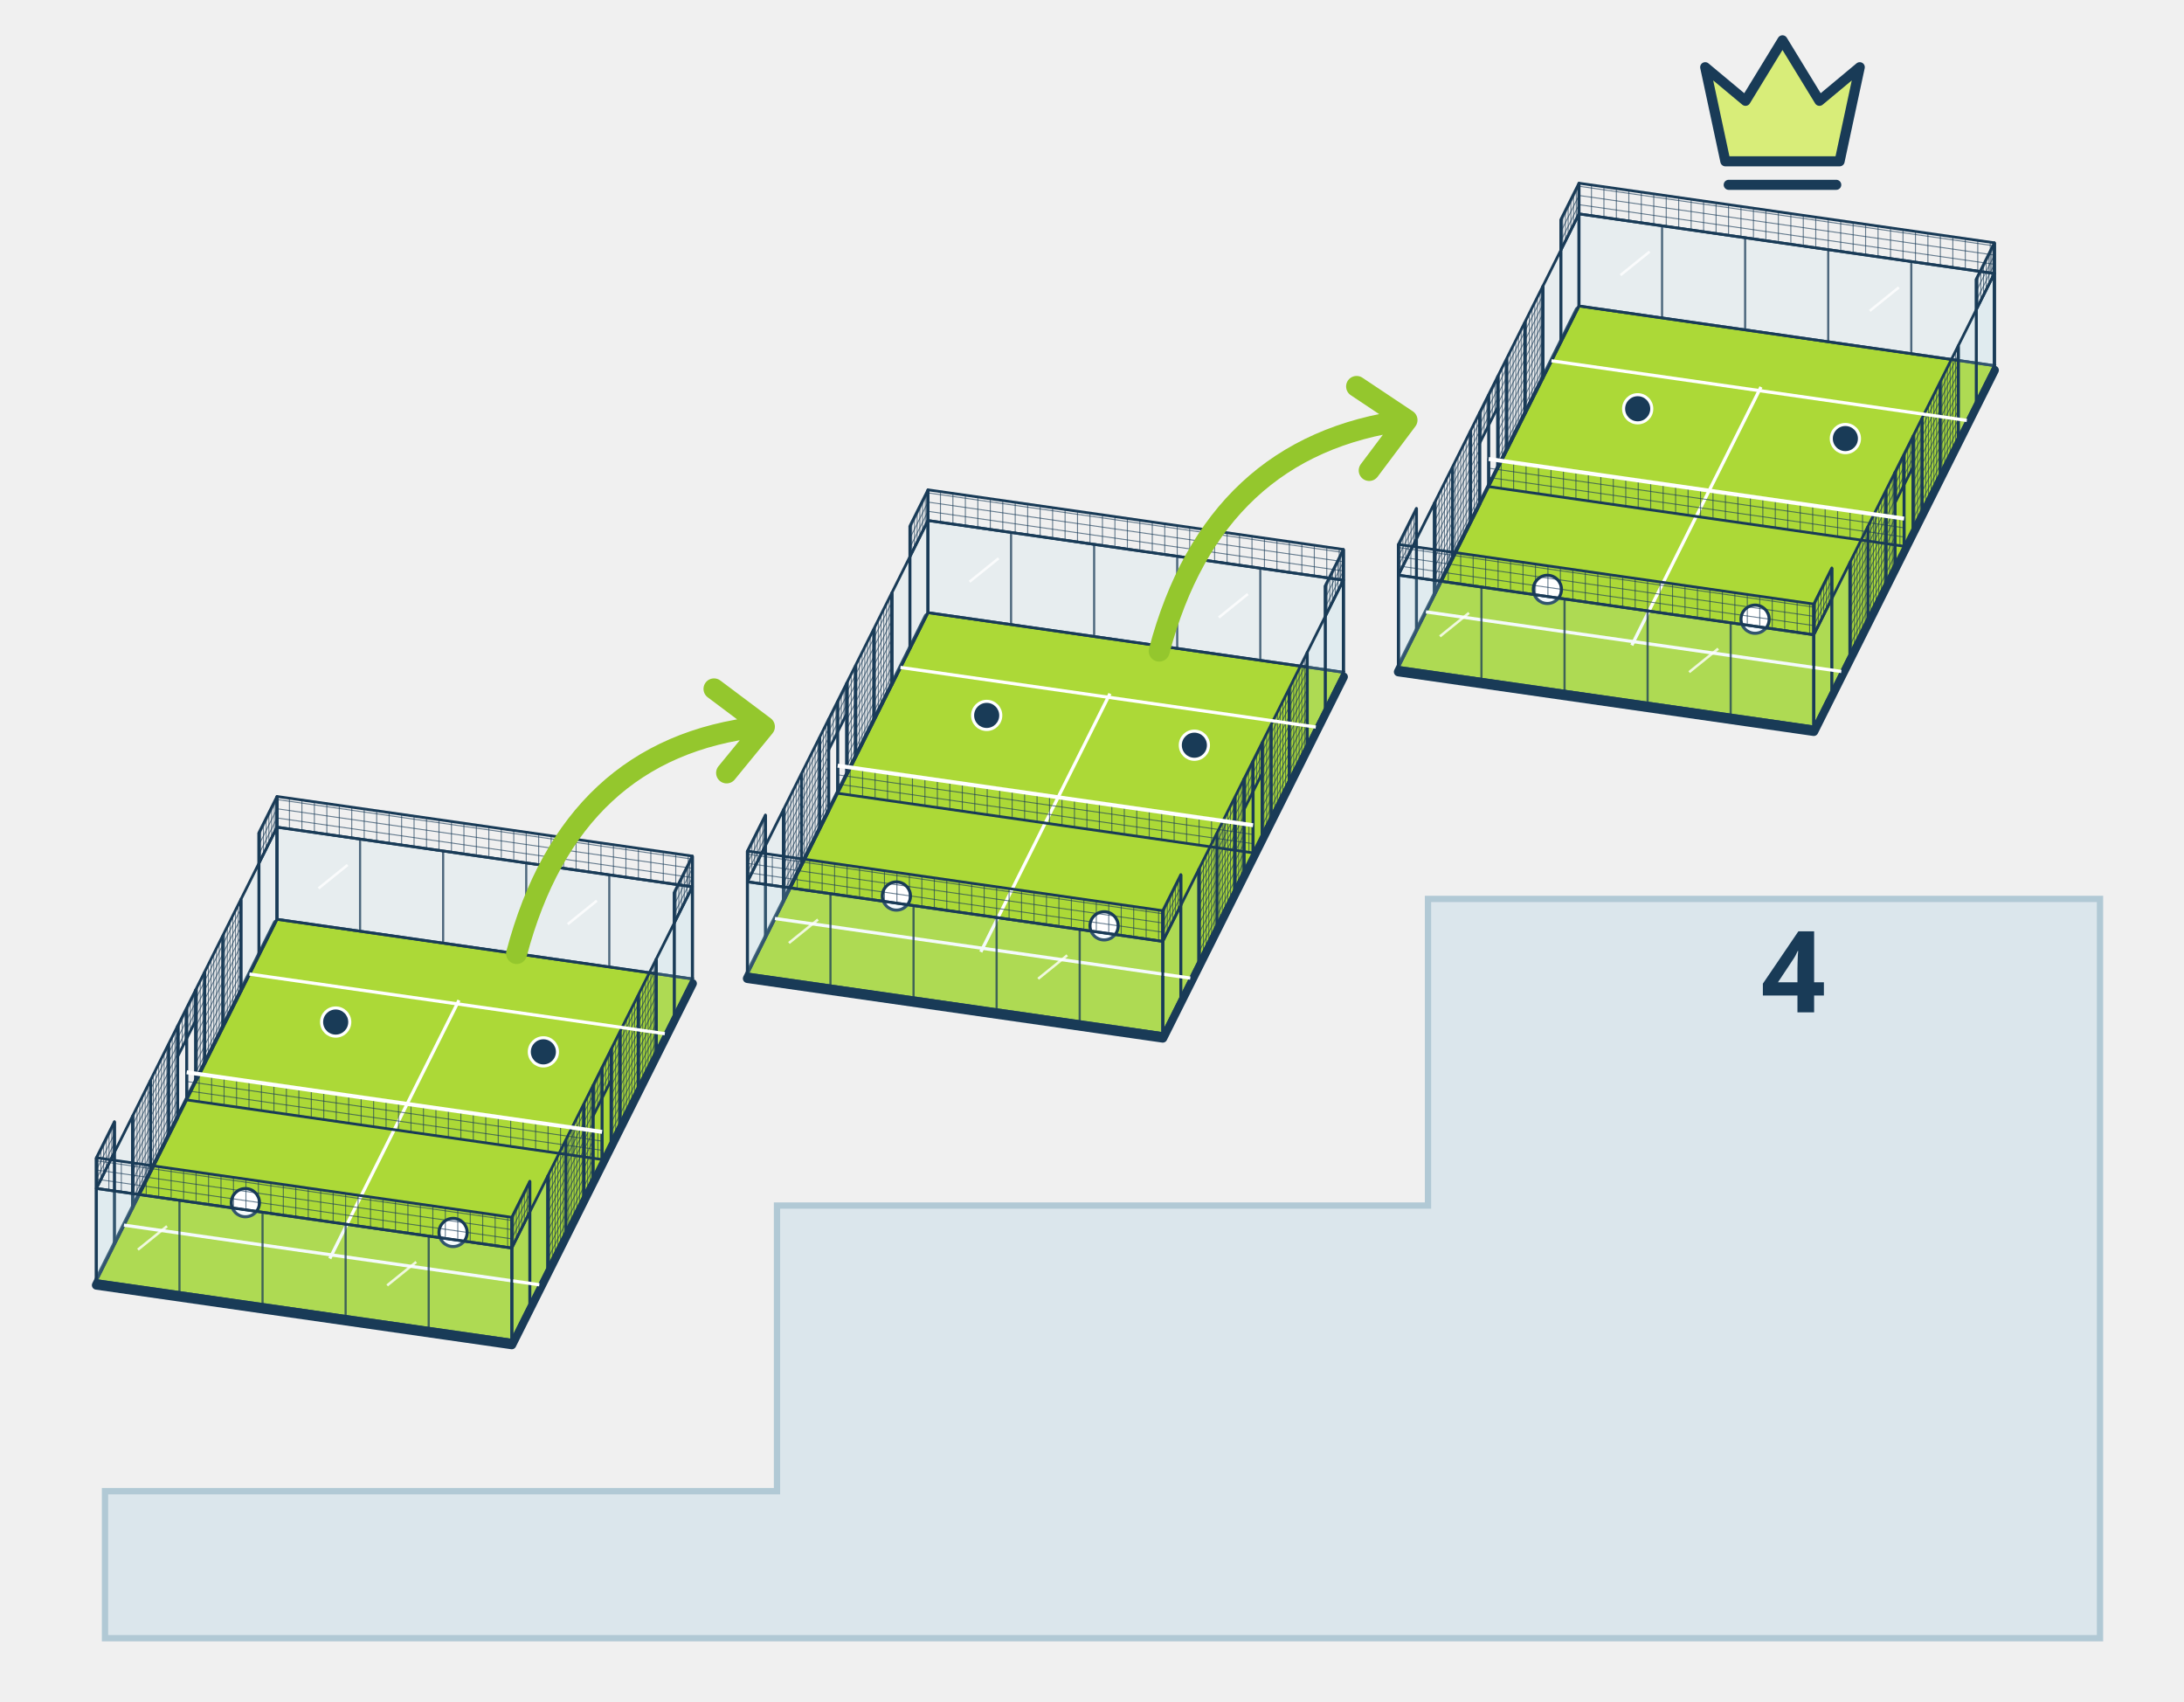
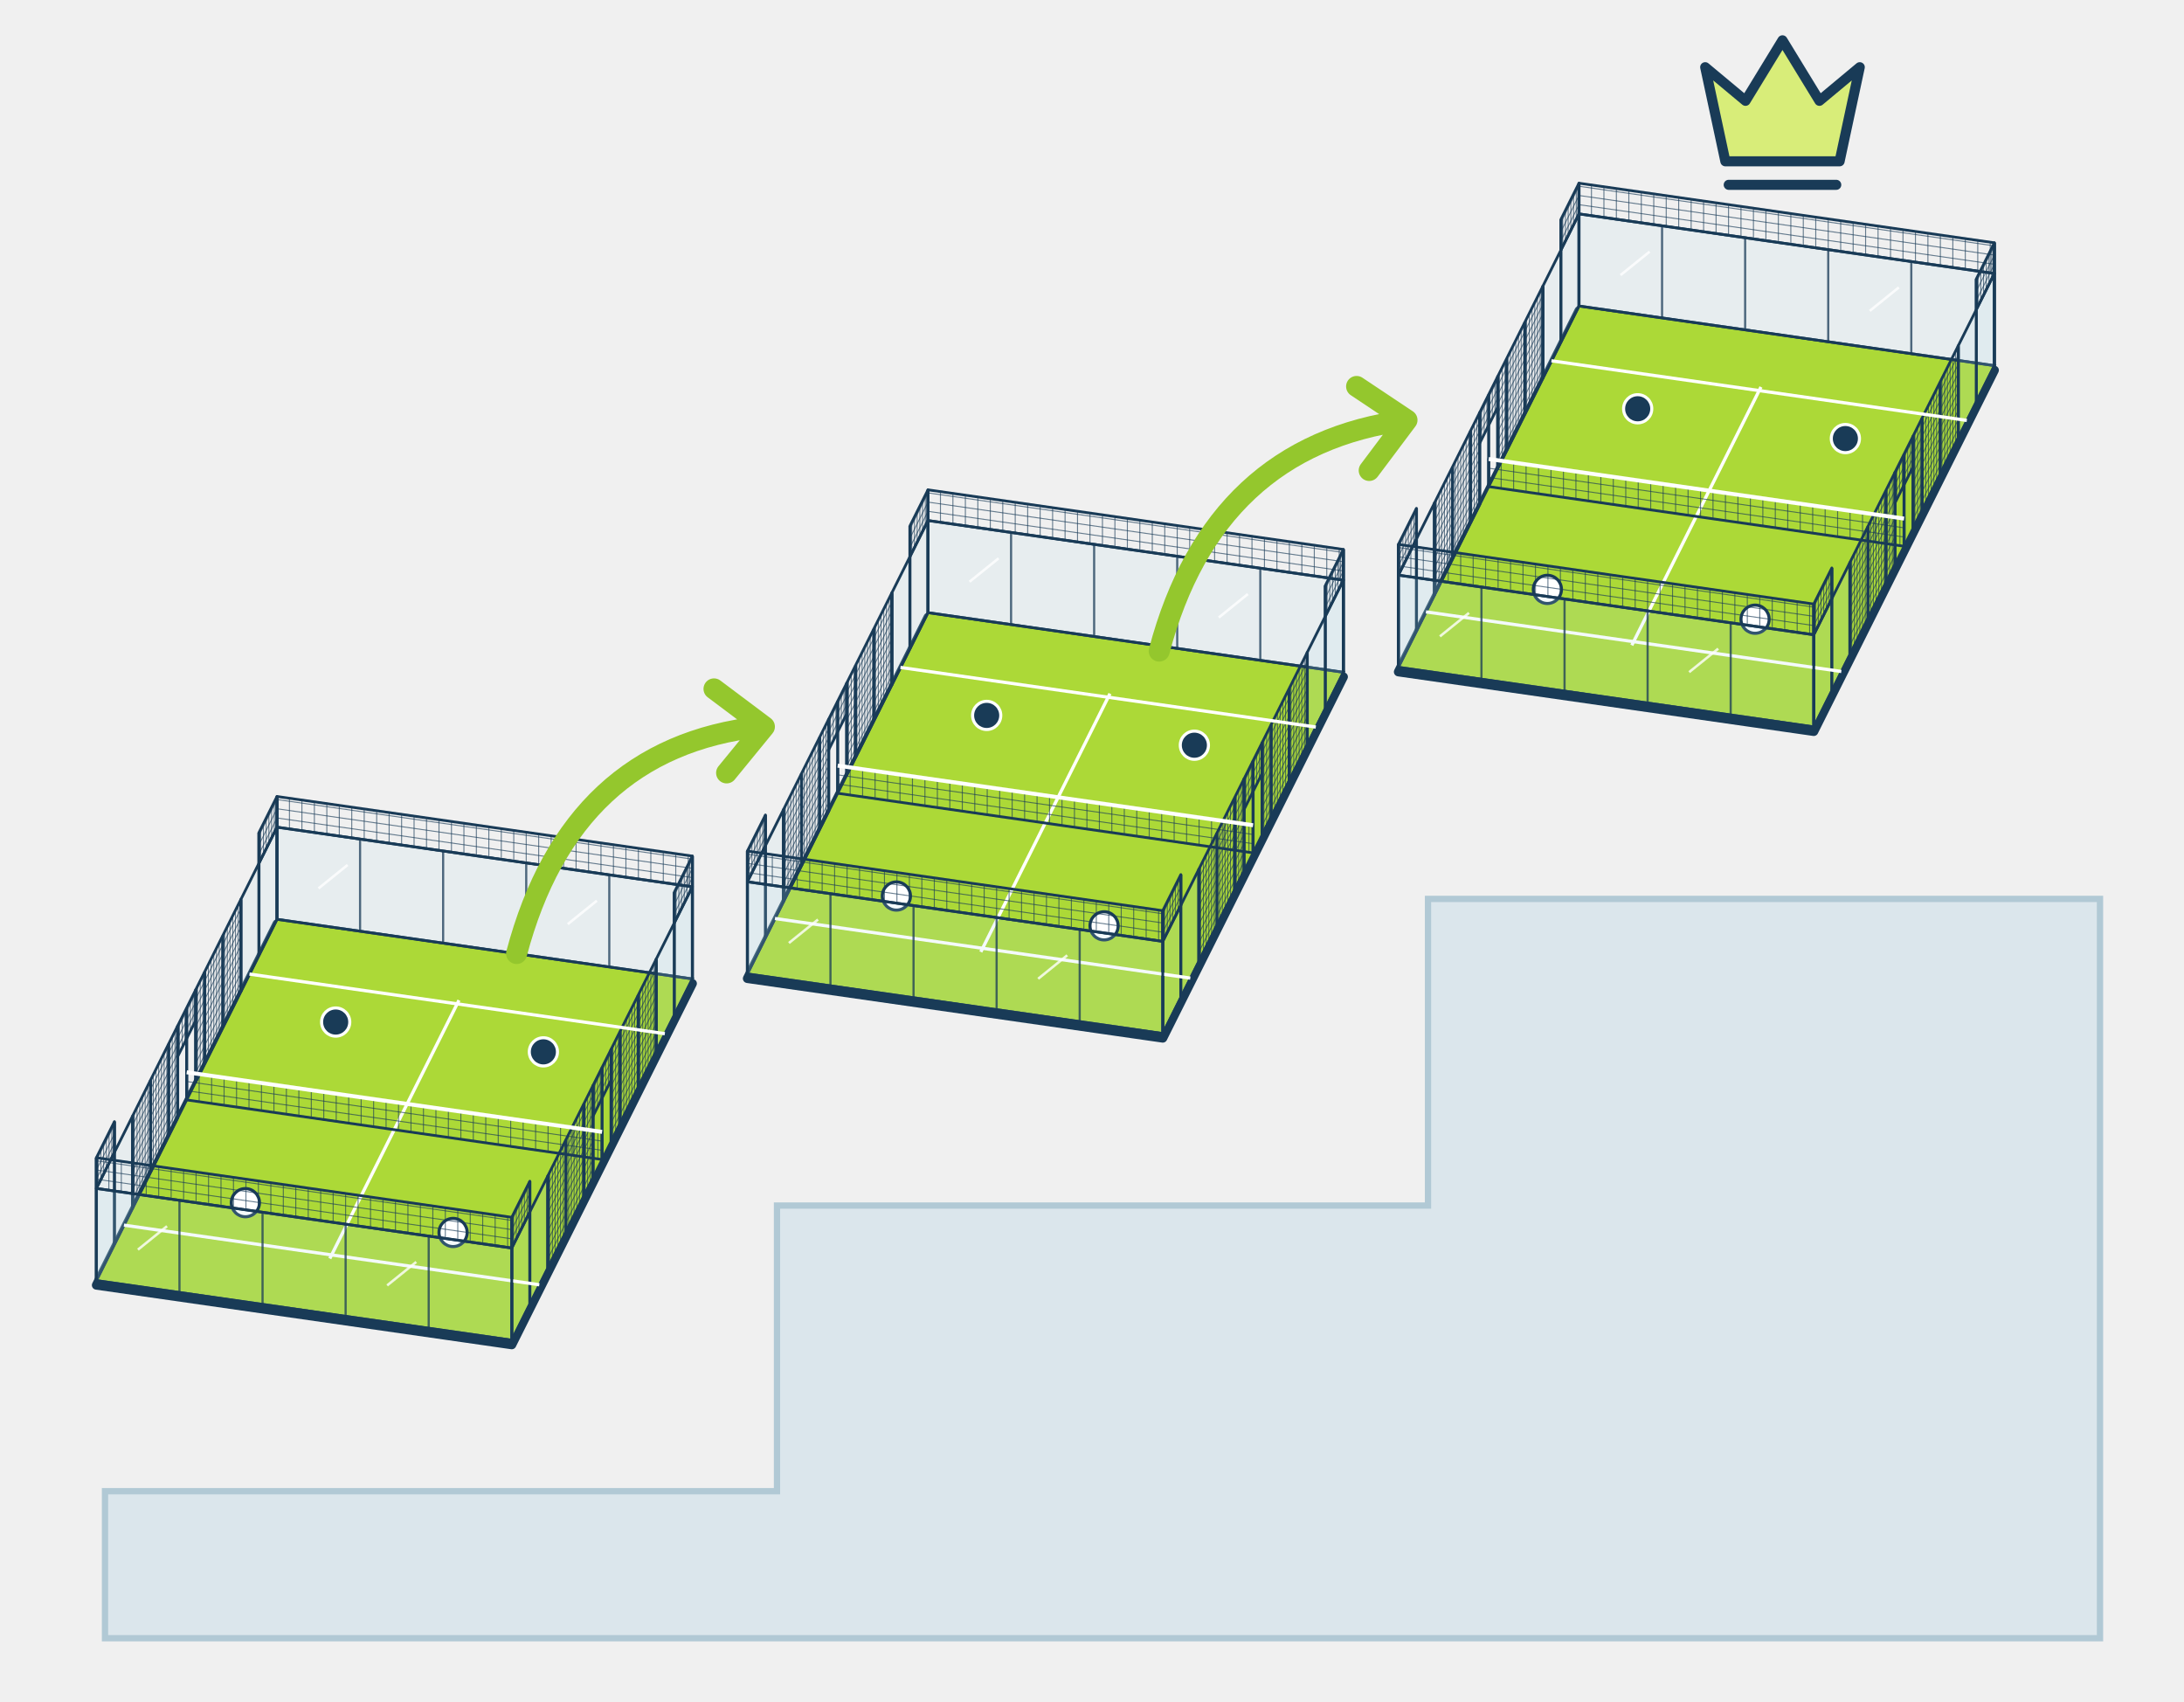
<svg xmlns="http://www.w3.org/2000/svg" viewBox="10 0 520 405" role="img" aria-labelledby="title desc">
  <defs>
    <g id="court">
      <polygon points="165,97.55 395,130.55 295,330.55 65,297.55" fill="#193B57" stroke="#193B57" stroke-width="5" stroke-linejoin="round" />
      <polygon points="165,95 395,128 295,328 65,295" fill="#ACD937" stroke="#193B57" stroke-width="1.5" />
      <polygon points="165,95 395,128 395,77 165,44" fill="#B9DFE8" fill-opacity=".16" stroke="#193B57" stroke-width="1.5" stroke-linejoin="round" />
      <line x1="211" y1="101.6" x2="211" y2="50.6" stroke="#193B57" stroke-width="1.2" opacity=".75" />
      <line x1="257" y1="108.2" x2="257" y2="57.2" stroke="#193B57" stroke-width="1.2" opacity=".75" />
      <line x1="303" y1="114.8" x2="303" y2="63.8" stroke="#193B57" stroke-width="1.2" opacity=".75" />
      <line x1="349" y1="121.4" x2="349" y2="70.4" stroke="#193B57" stroke-width="1.2" opacity=".75" />
      <polygon points="165,44 395,77 395,60 165,27" fill="none" fill-opacity=".16" stroke="#193B57" stroke-width="1.5" stroke-linejoin="round" />
      <line x1="171.9" y1="44.99" x2="171.9" y2="27.99" stroke="#193B57" stroke-width=".55" opacity=".65" />
      <line x1="178.8" y1="45.98" x2="178.8" y2="28.98" stroke="#193B57" stroke-width=".55" opacity=".65" />
      <line x1="185.7" y1="46.97" x2="185.7" y2="29.97" stroke="#193B57" stroke-width=".55" opacity=".65" />
      <line x1="192.6" y1="47.96" x2="192.6" y2="30.96" stroke="#193B57" stroke-width=".55" opacity=".65" />
      <line x1="199.5" y1="48.95" x2="199.5" y2="31.95" stroke="#193B57" stroke-width=".55" opacity=".65" />
      <line x1="206.4" y1="49.94" x2="206.4" y2="32.94" stroke="#193B57" stroke-width=".55" opacity=".65" />
      <line x1="213.3" y1="50.93" x2="213.3" y2="33.93" stroke="#193B57" stroke-width=".55" opacity=".65" />
      <line x1="220.2" y1="51.92" x2="220.2" y2="34.92" stroke="#193B57" stroke-width=".55" opacity=".65" />
      <line x1="227.1" y1="52.91" x2="227.1" y2="35.91" stroke="#193B57" stroke-width=".55" opacity=".65" />
      <line x1="234" y1="53.9" x2="234" y2="36.9" stroke="#193B57" stroke-width=".55" opacity=".65" />
      <line x1="240.9" y1="54.89" x2="240.9" y2="37.89" stroke="#193B57" stroke-width=".55" opacity=".65" />
      <line x1="247.8" y1="55.88" x2="247.8" y2="38.88" stroke="#193B57" stroke-width=".55" opacity=".65" />
      <line x1="254.7" y1="56.87" x2="254.7" y2="39.87" stroke="#193B57" stroke-width=".55" opacity=".65" />
      <line x1="261.6" y1="57.86" x2="261.6" y2="40.86" stroke="#193B57" stroke-width=".55" opacity=".65" />
      <line x1="268.5" y1="58.85" x2="268.5" y2="41.85" stroke="#193B57" stroke-width=".55" opacity=".65" />
      <line x1="275.4" y1="59.84" x2="275.4" y2="42.84" stroke="#193B57" stroke-width=".55" opacity=".65" />
      <line x1="282.3" y1="60.83" x2="282.3" y2="43.83" stroke="#193B57" stroke-width=".55" opacity=".65" />
      <line x1="289.2" y1="61.82" x2="289.2" y2="44.82" stroke="#193B57" stroke-width=".55" opacity=".65" />
      <line x1="296.1" y1="62.81" x2="296.1" y2="45.81" stroke="#193B57" stroke-width=".55" opacity=".65" />
      <line x1="303" y1="63.8" x2="303" y2="46.8" stroke="#193B57" stroke-width=".55" opacity=".65" />
      <line x1="309.9" y1="64.79" x2="309.9" y2="47.79" stroke="#193B57" stroke-width=".55" opacity=".65" />
      <line x1="316.8" y1="65.78" x2="316.8" y2="48.78" stroke="#193B57" stroke-width=".55" opacity=".65" />
      <line x1="323.7" y1="66.77" x2="323.7" y2="49.77" stroke="#193B57" stroke-width=".55" opacity=".65" />
      <line x1="330.6" y1="67.76" x2="330.6" y2="50.76" stroke="#193B57" stroke-width=".55" opacity=".65" />
      <line x1="337.5" y1="68.75" x2="337.5" y2="51.75" stroke="#193B57" stroke-width=".55" opacity=".65" />
      <line x1="344.4" y1="69.74" x2="344.4" y2="52.74" stroke="#193B57" stroke-width=".55" opacity=".65" />
      <line x1="351.3" y1="70.73" x2="351.3" y2="53.73" stroke="#193B57" stroke-width=".55" opacity=".65" />
      <line x1="358.2" y1="71.72" x2="358.2" y2="54.72" stroke="#193B57" stroke-width=".55" opacity=".65" />
      <line x1="365.1" y1="72.71" x2="365.1" y2="55.71" stroke="#193B57" stroke-width=".55" opacity=".65" />
      <line x1="372" y1="73.7" x2="372" y2="56.7" stroke="#193B57" stroke-width=".55" opacity=".65" />
      <line x1="378.9" y1="74.69" x2="378.9" y2="57.69" stroke="#193B57" stroke-width=".55" opacity=".65" />
      <line x1="385.8" y1="75.68" x2="385.8" y2="58.68" stroke="#193B57" stroke-width=".55" opacity=".65" />
      <line x1="392.7" y1="76.67" x2="392.7" y2="59.67" stroke="#193B57" stroke-width=".55" opacity=".65" />
      <line x1="165" y1="38.9" x2="395" y2="71.9" stroke="#193B57" stroke-width=".55" opacity=".65" />
      <line x1="165" y1="33.8" x2="395" y2="66.8" stroke="#193B57" stroke-width=".55" opacity=".65" />
      <line x1="165" y1="28.7" x2="395" y2="61.7" stroke="#193B57" stroke-width=".55" opacity=".65" />
      <polygon points="165,95 145,135 145,84 165,44" fill="#B9DFE8" fill-opacity=".16" stroke="#193B57" stroke-width="1.5" stroke-linejoin="round" />
      <line x1="155" y1="115" x2="155" y2="64" stroke="#193B57" stroke-width="1.2" opacity=".75" />
      <polygon points="85,255 65,295 65,244 85,204" fill="#B9DFE8" fill-opacity=".16" stroke="#193B57" stroke-width="1.5" stroke-linejoin="round" />
      <line x1="75" y1="275" x2="75" y2="224" stroke="#193B57" stroke-width="1.2" opacity=".75" />
      <polygon points="165,44 155,64 155,47 165,27" fill="none" fill-opacity=".16" stroke="#193B57" stroke-width="1.5" stroke-linejoin="round" />
      <line x1="163.5" y1="47" x2="163.5" y2="30" stroke="#193B57" stroke-width=".55" opacity=".65" />
      <line x1="162" y1="50" x2="162" y2="33" stroke="#193B57" stroke-width=".55" opacity=".65" />
      <line x1="160.5" y1="53" x2="160.5" y2="36" stroke="#193B57" stroke-width=".55" opacity=".65" />
      <line x1="159" y1="56" x2="159" y2="39" stroke="#193B57" stroke-width=".55" opacity=".65" />
      <line x1="157.5" y1="59" x2="157.5" y2="42" stroke="#193B57" stroke-width=".55" opacity=".65" />
      <line x1="156" y1="62" x2="156" y2="45" stroke="#193B57" stroke-width=".55" opacity=".65" />
      <line x1="165" y1="38.9" x2="155" y2="58.9" stroke="#193B57" stroke-width=".55" opacity=".65" />
      <line x1="165" y1="33.8" x2="155" y2="53.8" stroke="#193B57" stroke-width=".55" opacity=".65" />
      <line x1="165" y1="28.7" x2="155" y2="48.7" stroke="#193B57" stroke-width=".55" opacity=".65" />
      <polygon points="75,224 65,244 65,227 75,207" fill="none" fill-opacity=".16" stroke="#193B57" stroke-width="1.5" stroke-linejoin="round" />
      <line x1="73.5" y1="227" x2="73.5" y2="210" stroke="#193B57" stroke-width=".55" opacity=".65" />
      <line x1="72" y1="230" x2="72" y2="213" stroke="#193B57" stroke-width=".55" opacity=".65" />
      <line x1="70.5" y1="233" x2="70.5" y2="216" stroke="#193B57" stroke-width=".55" opacity=".65" />
      <line x1="69" y1="236" x2="69" y2="219" stroke="#193B57" stroke-width=".55" opacity=".65" />
      <line x1="67.5" y1="239" x2="67.5" y2="222" stroke="#193B57" stroke-width=".55" opacity=".65" />
      <line x1="66" y1="242" x2="66" y2="225" stroke="#193B57" stroke-width=".55" opacity=".65" />
      <line x1="75" y1="218.9" x2="65" y2="238.9" stroke="#193B57" stroke-width=".55" opacity=".65" />
      <line x1="75" y1="213.8" x2="65" y2="233.8" stroke="#193B57" stroke-width=".55" opacity=".65" />
      <line x1="75" y1="208.7" x2="65" y2="228.7" stroke="#193B57" stroke-width=".55" opacity=".65" />
      <polygon points="145,135 120,185 120,134 145,84" fill="none" fill-opacity=".16" stroke="#193B57" stroke-width="1.5" stroke-linejoin="round" />
      <line x1="143.5" y1="138" x2="143.5" y2="87" stroke="#193B57" stroke-width=".55" opacity=".65" />
      <line x1="142" y1="141" x2="142" y2="90" stroke="#193B57" stroke-width=".55" opacity=".65" />
      <line x1="140.5" y1="144" x2="140.5" y2="93" stroke="#193B57" stroke-width=".55" opacity=".65" />
      <line x1="139" y1="147" x2="139" y2="96" stroke="#193B57" stroke-width=".55" opacity=".65" />
      <line x1="137.5" y1="150" x2="137.5" y2="99" stroke="#193B57" stroke-width=".55" opacity=".65" />
      <line x1="136" y1="153" x2="136" y2="102" stroke="#193B57" stroke-width=".55" opacity=".65" />
      <line x1="134.5" y1="156" x2="134.5" y2="105" stroke="#193B57" stroke-width=".55" opacity=".65" />
      <line x1="133" y1="159" x2="133" y2="108" stroke="#193B57" stroke-width=".55" opacity=".65" />
      <line x1="131.5" y1="162" x2="131.5" y2="111" stroke="#193B57" stroke-width=".55" opacity=".65" />
      <line x1="130" y1="165" x2="130" y2="114" stroke="#193B57" stroke-width=".55" opacity=".65" />
      <line x1="128.5" y1="168" x2="128.5" y2="117" stroke="#193B57" stroke-width=".55" opacity=".65" />
      <line x1="127" y1="171" x2="127" y2="120" stroke="#193B57" stroke-width=".55" opacity=".65" />
      <line x1="125.5" y1="174" x2="125.5" y2="123" stroke="#193B57" stroke-width=".55" opacity=".65" />
      <line x1="124" y1="177" x2="124" y2="126" stroke="#193B57" stroke-width=".55" opacity=".65" />
      <line x1="122.5" y1="180" x2="122.5" y2="129" stroke="#193B57" stroke-width=".55" opacity=".65" />
      <line x1="121" y1="183" x2="121" y2="132" stroke="#193B57" stroke-width=".55" opacity=".65" />
      <line x1="145" y1="129.9" x2="120" y2="179.9" stroke="#193B57" stroke-width=".55" opacity=".65" />
      <line x1="145" y1="124.8" x2="120" y2="174.8" stroke="#193B57" stroke-width=".55" opacity=".65" />
      <line x1="145" y1="119.7" x2="120" y2="169.7" stroke="#193B57" stroke-width=".55" opacity=".65" />
      <line x1="145" y1="114.6" x2="120" y2="164.6" stroke="#193B57" stroke-width=".55" opacity=".65" />
      <line x1="145" y1="109.5" x2="120" y2="159.5" stroke="#193B57" stroke-width=".55" opacity=".65" />
      <line x1="145" y1="104.4" x2="120" y2="154.4" stroke="#193B57" stroke-width=".55" opacity=".65" />
      <line x1="145" y1="99.3" x2="120" y2="149.3" stroke="#193B57" stroke-width=".55" opacity=".65" />
      <line x1="145" y1="94.2" x2="120" y2="144.2" stroke="#193B57" stroke-width=".55" opacity=".65" />
      <line x1="145" y1="89.1" x2="120" y2="139.1" stroke="#193B57" stroke-width=".55" opacity=".65" />
      <line x1="145" y1="84" x2="120" y2="134" stroke="#193B57" stroke-width=".55" opacity=".65" />
      <polygon points="110,205 85,255 85,204 110,154" fill="none" fill-opacity=".16" stroke="#193B57" stroke-width="1.5" stroke-linejoin="round" />
      <line x1="108.5" y1="208" x2="108.5" y2="157" stroke="#193B57" stroke-width=".55" opacity=".65" />
      <line x1="107" y1="211" x2="107" y2="160" stroke="#193B57" stroke-width=".55" opacity=".65" />
      <line x1="105.5" y1="214" x2="105.5" y2="163" stroke="#193B57" stroke-width=".55" opacity=".65" />
      <line x1="104" y1="217" x2="104" y2="166" stroke="#193B57" stroke-width=".55" opacity=".65" />
      <line x1="102.5" y1="220" x2="102.5" y2="169" stroke="#193B57" stroke-width=".55" opacity=".65" />
      <line x1="101" y1="223" x2="101" y2="172" stroke="#193B57" stroke-width=".55" opacity=".65" />
      <line x1="99.5" y1="226" x2="99.5" y2="175" stroke="#193B57" stroke-width=".55" opacity=".65" />
      <line x1="98" y1="229" x2="98" y2="178" stroke="#193B57" stroke-width=".55" opacity=".65" />
      <line x1="96.5" y1="232" x2="96.5" y2="181" stroke="#193B57" stroke-width=".55" opacity=".65" />
      <line x1="95" y1="235" x2="95" y2="184" stroke="#193B57" stroke-width=".55" opacity=".65" />
      <line x1="93.5" y1="238" x2="93.5" y2="187" stroke="#193B57" stroke-width=".55" opacity=".65" />
      <line x1="92" y1="241" x2="92" y2="190" stroke="#193B57" stroke-width=".55" opacity=".65" />
      <line x1="90.5" y1="244" x2="90.5" y2="193" stroke="#193B57" stroke-width=".55" opacity=".65" />
      <line x1="89" y1="247" x2="89" y2="196" stroke="#193B57" stroke-width=".55" opacity=".65" />
      <line x1="87.5" y1="250" x2="87.5" y2="199" stroke="#193B57" stroke-width=".55" opacity=".65" />
      <line x1="86" y1="253" x2="86" y2="202" stroke="#193B57" stroke-width=".55" opacity=".65" />
      <line x1="110" y1="199.9" x2="85" y2="249.9" stroke="#193B57" stroke-width=".55" opacity=".65" />
      <line x1="110" y1="194.8" x2="85" y2="244.8" stroke="#193B57" stroke-width=".55" opacity=".65" />
      <line x1="110" y1="189.7" x2="85" y2="239.7" stroke="#193B57" stroke-width=".55" opacity=".65" />
      <line x1="110" y1="184.6" x2="85" y2="234.6" stroke="#193B57" stroke-width=".55" opacity=".65" />
      <line x1="110" y1="179.5" x2="85" y2="229.5" stroke="#193B57" stroke-width=".55" opacity=".65" />
      <line x1="110" y1="174.4" x2="85" y2="224.4" stroke="#193B57" stroke-width=".55" opacity=".65" />
      <line x1="110" y1="169.3" x2="85" y2="219.3" stroke="#193B57" stroke-width=".55" opacity=".65" />
      <line x1="110" y1="164.2" x2="85" y2="214.2" stroke="#193B57" stroke-width=".55" opacity=".65" />
      <line x1="110" y1="159.1" x2="85" y2="209.1" stroke="#193B57" stroke-width=".55" opacity=".65" />
      <line x1="110" y1="154" x2="85" y2="204" stroke="#193B57" stroke-width=".55" opacity=".65" />
      <polygon points="120,151 110,171 110,154 120,134" fill="none" fill-opacity=".16" stroke="#193B57" stroke-width="1.5" stroke-linejoin="round" />
      <line x1="118.5" y1="154" x2="118.5" y2="137" stroke="#193B57" stroke-width=".55" opacity=".65" />
      <line x1="117" y1="157" x2="117" y2="140" stroke="#193B57" stroke-width=".55" opacity=".65" />
      <line x1="115.5" y1="160" x2="115.5" y2="143" stroke="#193B57" stroke-width=".55" opacity=".65" />
      <line x1="114" y1="163" x2="114" y2="146" stroke="#193B57" stroke-width=".55" opacity=".65" />
      <line x1="112.5" y1="166" x2="112.5" y2="149" stroke="#193B57" stroke-width=".55" opacity=".65" />
      <line x1="111" y1="169" x2="111" y2="152" stroke="#193B57" stroke-width=".55" opacity=".65" />
      <line x1="120" y1="145.9" x2="110" y2="165.9" stroke="#193B57" stroke-width=".55" opacity=".65" />
      <line x1="120" y1="140.8" x2="110" y2="160.8" stroke="#193B57" stroke-width=".55" opacity=".65" />
      <line x1="120" y1="135.7" x2="110" y2="155.7" stroke="#193B57" stroke-width=".55" opacity=".65" />
      <line x1="165" y1="95" x2="165" y2="27" stroke="#193B57" stroke-width="1.65" />
      <line x1="155" y1="115" x2="155" y2="47" stroke="#193B57" stroke-width="1.65" />
      <line x1="145" y1="135" x2="145" y2="84" stroke="#193B57" stroke-width="1.65" />
      <line x1="135" y1="155" x2="135" y2="104" stroke="#193B57" stroke-width="1.65" />
      <line x1="125" y1="175" x2="125" y2="124" stroke="#193B57" stroke-width="1.65" />
      <line x1="120" y1="185" x2="120" y2="134" stroke="#193B57" stroke-width="1.65" />
      <line x1="115" y1="195" x2="115" y2="144" stroke="#193B57" stroke-width="1.65" />
      <line x1="110" y1="205" x2="110" y2="154" stroke="#193B57" stroke-width="1.65" />
      <line x1="105" y1="215" x2="105" y2="164" stroke="#193B57" stroke-width="1.65" />
      <line x1="95" y1="235" x2="95" y2="184" stroke="#193B57" stroke-width="1.65" />
      <line x1="85" y1="255" x2="85" y2="204" stroke="#193B57" stroke-width="1.65" />
      <line x1="75" y1="275" x2="75" y2="207" stroke="#193B57" stroke-width="1.65" />
      <line x1="65" y1="295" x2="65" y2="227" stroke="#193B57" stroke-width="1.65" />
      <polygon points="395,128 375,168 375,117 395,77" fill="#B9DFE8" fill-opacity=".16" stroke="#193B57" stroke-width="1.5" stroke-linejoin="round" />
      <line x1="385" y1="148" x2="385" y2="97" stroke="#193B57" stroke-width="1.2" opacity=".75" />
      <polygon points="315,288 295,328 295,277 315,237" fill="#B9DFE8" fill-opacity=".16" stroke="#193B57" stroke-width="1.5" stroke-linejoin="round" />
      <line x1="305" y1="308" x2="305" y2="257" stroke="#193B57" stroke-width="1.2" opacity=".75" />
      <polygon points="395,77 385,97 385,80 395,60" fill="none" fill-opacity=".16" stroke="#193B57" stroke-width="1.5" stroke-linejoin="round" />
      <line x1="393.5" y1="80" x2="393.5" y2="63" stroke="#193B57" stroke-width=".55" opacity=".65" />
      <line x1="392" y1="83" x2="392" y2="66" stroke="#193B57" stroke-width=".55" opacity=".65" />
      <line x1="390.5" y1="86" x2="390.5" y2="69" stroke="#193B57" stroke-width=".55" opacity=".65" />
      <line x1="389" y1="89" x2="389" y2="72" stroke="#193B57" stroke-width=".55" opacity=".65" />
      <line x1="387.5" y1="92" x2="387.5" y2="75" stroke="#193B57" stroke-width=".55" opacity=".65" />
      <line x1="386" y1="95" x2="386" y2="78" stroke="#193B57" stroke-width=".55" opacity=".65" />
      <line x1="395" y1="71.9" x2="385" y2="91.9" stroke="#193B57" stroke-width=".55" opacity=".65" />
      <line x1="395" y1="66.8" x2="385" y2="86.8" stroke="#193B57" stroke-width=".55" opacity=".65" />
      <line x1="395" y1="61.7" x2="385" y2="81.7" stroke="#193B57" stroke-width=".55" opacity=".65" />
      <polygon points="305,257 295,277 295,260 305,240" fill="none" fill-opacity=".16" stroke="#193B57" stroke-width="1.5" stroke-linejoin="round" />
      <line x1="303.5" y1="260" x2="303.5" y2="243" stroke="#193B57" stroke-width=".55" opacity=".65" />
      <line x1="302" y1="263" x2="302" y2="246" stroke="#193B57" stroke-width=".55" opacity=".65" />
      <line x1="300.5" y1="266" x2="300.5" y2="249" stroke="#193B57" stroke-width=".55" opacity=".65" />
      <line x1="299" y1="269" x2="299" y2="252" stroke="#193B57" stroke-width=".55" opacity=".65" />
      <line x1="297.5" y1="272" x2="297.5" y2="255" stroke="#193B57" stroke-width=".55" opacity=".65" />
      <line x1="296" y1="275" x2="296" y2="258" stroke="#193B57" stroke-width=".55" opacity=".65" />
      <line x1="305" y1="251.9" x2="295" y2="271.9" stroke="#193B57" stroke-width=".55" opacity=".65" />
      <line x1="305" y1="246.8" x2="295" y2="266.8" stroke="#193B57" stroke-width=".55" opacity=".65" />
      <line x1="305" y1="241.7" x2="295" y2="261.7" stroke="#193B57" stroke-width=".55" opacity=".65" />
      <polygon points="375,168 350,218 350,167 375,117" fill="none" fill-opacity=".16" stroke="#193B57" stroke-width="1.5" stroke-linejoin="round" />
      <line x1="373.5" y1="171" x2="373.5" y2="120" stroke="#193B57" stroke-width=".55" opacity=".65" />
      <line x1="372" y1="174" x2="372" y2="123" stroke="#193B57" stroke-width=".55" opacity=".65" />
      <line x1="370.5" y1="177" x2="370.5" y2="126" stroke="#193B57" stroke-width=".55" opacity=".65" />
      <line x1="369" y1="180" x2="369" y2="129" stroke="#193B57" stroke-width=".55" opacity=".65" />
      <line x1="367.5" y1="183" x2="367.5" y2="132" stroke="#193B57" stroke-width=".55" opacity=".65" />
      <line x1="366" y1="186" x2="366" y2="135" stroke="#193B57" stroke-width=".55" opacity=".65" />
      <line x1="364.5" y1="189" x2="364.5" y2="138" stroke="#193B57" stroke-width=".55" opacity=".65" />
      <line x1="363" y1="192" x2="363" y2="141" stroke="#193B57" stroke-width=".55" opacity=".65" />
      <line x1="361.5" y1="195" x2="361.5" y2="144" stroke="#193B57" stroke-width=".55" opacity=".65" />
      <line x1="360" y1="198" x2="360" y2="147" stroke="#193B57" stroke-width=".55" opacity=".65" />
      <line x1="358.5" y1="201" x2="358.5" y2="150" stroke="#193B57" stroke-width=".55" opacity=".65" />
      <line x1="357" y1="204" x2="357" y2="153" stroke="#193B57" stroke-width=".55" opacity=".65" />
      <line x1="355.5" y1="207" x2="355.5" y2="156" stroke="#193B57" stroke-width=".55" opacity=".65" />
      <line x1="354" y1="210" x2="354" y2="159" stroke="#193B57" stroke-width=".55" opacity=".65" />
      <line x1="352.5" y1="213" x2="352.5" y2="162" stroke="#193B57" stroke-width=".55" opacity=".65" />
      <line x1="351" y1="216" x2="351" y2="165" stroke="#193B57" stroke-width=".55" opacity=".65" />
      <line x1="375" y1="162.9" x2="350" y2="212.9" stroke="#193B57" stroke-width=".55" opacity=".65" />
      <line x1="375" y1="157.8" x2="350" y2="207.8" stroke="#193B57" stroke-width=".55" opacity=".65" />
      <line x1="375" y1="152.7" x2="350" y2="202.7" stroke="#193B57" stroke-width=".55" opacity=".65" />
      <line x1="375" y1="147.6" x2="350" y2="197.6" stroke="#193B57" stroke-width=".55" opacity=".65" />
      <line x1="375" y1="142.5" x2="350" y2="192.5" stroke="#193B57" stroke-width=".55" opacity=".65" />
      <line x1="375" y1="137.4" x2="350" y2="187.4" stroke="#193B57" stroke-width=".55" opacity=".65" />
      <line x1="375" y1="132.3" x2="350" y2="182.3" stroke="#193B57" stroke-width=".55" opacity=".65" />
      <line x1="375" y1="127.2" x2="350" y2="177.2" stroke="#193B57" stroke-width=".55" opacity=".65" />
      <line x1="375" y1="122.1" x2="350" y2="172.1" stroke="#193B57" stroke-width=".55" opacity=".65" />
      <line x1="375" y1="117" x2="350" y2="167" stroke="#193B57" stroke-width=".55" opacity=".65" />
      <polygon points="340,238 315,288 315,237 340,187" fill="none" fill-opacity=".16" stroke="#193B57" stroke-width="1.5" stroke-linejoin="round" />
      <line x1="338.5" y1="241" x2="338.5" y2="190" stroke="#193B57" stroke-width=".55" opacity=".65" />
      <line x1="337" y1="244" x2="337" y2="193" stroke="#193B57" stroke-width=".55" opacity=".65" />
      <line x1="335.5" y1="247" x2="335.5" y2="196" stroke="#193B57" stroke-width=".55" opacity=".65" />
      <line x1="334" y1="250" x2="334" y2="199" stroke="#193B57" stroke-width=".55" opacity=".65" />
      <line x1="332.5" y1="253" x2="332.5" y2="202" stroke="#193B57" stroke-width=".55" opacity=".65" />
      <line x1="331" y1="256" x2="331" y2="205" stroke="#193B57" stroke-width=".55" opacity=".65" />
      <line x1="329.5" y1="259" x2="329.5" y2="208" stroke="#193B57" stroke-width=".55" opacity=".65" />
      <line x1="328" y1="262" x2="328" y2="211" stroke="#193B57" stroke-width=".55" opacity=".65" />
      <line x1="326.5" y1="265" x2="326.5" y2="214" stroke="#193B57" stroke-width=".55" opacity=".65" />
      <line x1="325" y1="268" x2="325" y2="217" stroke="#193B57" stroke-width=".55" opacity=".65" />
      <line x1="323.5" y1="271" x2="323.5" y2="220" stroke="#193B57" stroke-width=".55" opacity=".65" />
      <line x1="322" y1="274" x2="322" y2="223" stroke="#193B57" stroke-width=".55" opacity=".65" />
      <line x1="320.5" y1="277" x2="320.5" y2="226" stroke="#193B57" stroke-width=".55" opacity=".65" />
      <line x1="319" y1="280" x2="319" y2="229" stroke="#193B57" stroke-width=".55" opacity=".65" />
      <line x1="317.5" y1="283" x2="317.5" y2="232" stroke="#193B57" stroke-width=".55" opacity=".65" />
      <line x1="316" y1="286" x2="316" y2="235" stroke="#193B57" stroke-width=".55" opacity=".65" />
      <line x1="340" y1="232.9" x2="315" y2="282.9" stroke="#193B57" stroke-width=".55" opacity=".65" />
      <line x1="340" y1="227.8" x2="315" y2="277.8" stroke="#193B57" stroke-width=".55" opacity=".65" />
      <line x1="340" y1="222.7" x2="315" y2="272.7" stroke="#193B57" stroke-width=".55" opacity=".65" />
      <line x1="340" y1="217.6" x2="315" y2="267.6" stroke="#193B57" stroke-width=".55" opacity=".65" />
      <line x1="340" y1="212.5" x2="315" y2="262.5" stroke="#193B57" stroke-width=".55" opacity=".65" />
      <line x1="340" y1="207.4" x2="315" y2="257.4" stroke="#193B57" stroke-width=".55" opacity=".65" />
      <line x1="340" y1="202.3" x2="315" y2="252.3" stroke="#193B57" stroke-width=".55" opacity=".65" />
      <line x1="340" y1="197.2" x2="315" y2="247.2" stroke="#193B57" stroke-width=".55" opacity=".65" />
      <line x1="340" y1="192.1" x2="315" y2="242.1" stroke="#193B57" stroke-width=".55" opacity=".65" />
      <line x1="340" y1="187" x2="315" y2="237" stroke="#193B57" stroke-width=".55" opacity=".65" />
      <polygon points="350,184 340,204 340,187 350,167" fill="none" fill-opacity=".16" stroke="#193B57" stroke-width="1.5" stroke-linejoin="round" />
      <line x1="348.5" y1="187" x2="348.5" y2="170" stroke="#193B57" stroke-width=".55" opacity=".65" />
      <line x1="347" y1="190" x2="347" y2="173" stroke="#193B57" stroke-width=".55" opacity=".65" />
      <line x1="345.5" y1="193" x2="345.5" y2="176" stroke="#193B57" stroke-width=".55" opacity=".65" />
      <line x1="344" y1="196" x2="344" y2="179" stroke="#193B57" stroke-width=".55" opacity=".65" />
      <line x1="342.5" y1="199" x2="342.5" y2="182" stroke="#193B57" stroke-width=".55" opacity=".65" />
      <line x1="341" y1="202" x2="341" y2="185" stroke="#193B57" stroke-width=".55" opacity=".65" />
      <line x1="350" y1="178.9" x2="340" y2="198.9" stroke="#193B57" stroke-width=".55" opacity=".65" />
      <line x1="350" y1="173.8" x2="340" y2="193.8" stroke="#193B57" stroke-width=".55" opacity=".65" />
      <line x1="350" y1="168.7" x2="340" y2="188.7" stroke="#193B57" stroke-width=".55" opacity=".65" />
      <line x1="395" y1="128" x2="395" y2="60" stroke="#193B57" stroke-width="1.65" />
      <line x1="385" y1="148" x2="385" y2="80" stroke="#193B57" stroke-width="1.65" />
      <line x1="375" y1="168" x2="375" y2="117" stroke="#193B57" stroke-width="1.65" />
      <line x1="365" y1="188" x2="365" y2="137" stroke="#193B57" stroke-width="1.65" />
      <line x1="355" y1="208" x2="355" y2="157" stroke="#193B57" stroke-width="1.65" />
      <line x1="350" y1="218" x2="350" y2="167" stroke="#193B57" stroke-width="1.65" />
      <line x1="345" y1="228" x2="345" y2="177" stroke="#193B57" stroke-width="1.65" />
      <line x1="340" y1="238" x2="340" y2="187" stroke="#193B57" stroke-width="1.65" />
      <line x1="335" y1="248" x2="335" y2="197" stroke="#193B57" stroke-width="1.65" />
      <line x1="325" y1="268" x2="325" y2="217" stroke="#193B57" stroke-width="1.65" />
      <line x1="315" y1="288" x2="315" y2="237" stroke="#193B57" stroke-width="1.65" />
      <line x1="305" y1="308" x2="305" y2="240" stroke="#193B57" stroke-width="1.65" />
      <line x1="295" y1="328" x2="295" y2="260" stroke="#193B57" stroke-width="1.65" />
      <line x1="149.75" y1="125.33" x2="379.75" y2="158.33" stroke="white" stroke-width="1.8" />
      <line x1="80.25" y1="264.33" x2="310.25" y2="297.33" stroke="white" stroke-width="1.8" />
      <line x1="265.75" y1="139.83" x2="194.25" y2="282.83" stroke="white" stroke-width="1.8" />
      <circle cx="197.5" cy="151.89" r="7.8" fill="#193B57" stroke="white" stroke-width="1.7" />
      <circle cx="312.5" cy="168.39" r="7.8" fill="#193B57" stroke="white" stroke-width="1.7" />
      <circle cx="147.5" cy="251.89" r="7.8" fill="white" stroke="#193B57" stroke-width="1.7" />
      <circle cx="262.5" cy="268.39" r="7.8" fill="white" stroke="#193B57" stroke-width="1.7" />
      <polygon points="115,195 345,228 345,212.7 115,179.7" fill="none" fill-opacity=".16" stroke="#193B57" stroke-width="1.5" stroke-linejoin="round" />
      <line x1="121.9" y1="195.99" x2="121.9" y2="180.69" stroke="#193B57" stroke-width=".55" opacity=".65" />
      <line x1="128.8" y1="196.98" x2="128.8" y2="181.68" stroke="#193B57" stroke-width=".55" opacity=".65" />
      <line x1="135.7" y1="197.97" x2="135.7" y2="182.67" stroke="#193B57" stroke-width=".55" opacity=".65" />
      <line x1="142.6" y1="198.96" x2="142.6" y2="183.66" stroke="#193B57" stroke-width=".55" opacity=".65" />
      <line x1="149.5" y1="199.95" x2="149.5" y2="184.65" stroke="#193B57" stroke-width=".55" opacity=".65" />
      <line x1="156.4" y1="200.94" x2="156.4" y2="185.64" stroke="#193B57" stroke-width=".55" opacity=".65" />
      <line x1="163.3" y1="201.93" x2="163.3" y2="186.63" stroke="#193B57" stroke-width=".55" opacity=".65" />
      <line x1="170.2" y1="202.92" x2="170.2" y2="187.62" stroke="#193B57" stroke-width=".55" opacity=".65" />
      <line x1="177.1" y1="203.91" x2="177.1" y2="188.61" stroke="#193B57" stroke-width=".55" opacity=".65" />
      <line x1="184" y1="204.9" x2="184" y2="189.6" stroke="#193B57" stroke-width=".55" opacity=".65" />
      <line x1="190.9" y1="205.89" x2="190.9" y2="190.59" stroke="#193B57" stroke-width=".55" opacity=".65" />
      <line x1="197.8" y1="206.88" x2="197.8" y2="191.58" stroke="#193B57" stroke-width=".55" opacity=".65" />
      <line x1="204.7" y1="207.87" x2="204.7" y2="192.57" stroke="#193B57" stroke-width=".55" opacity=".65" />
      <line x1="211.6" y1="208.86" x2="211.6" y2="193.56" stroke="#193B57" stroke-width=".55" opacity=".65" />
      <line x1="218.5" y1="209.85" x2="218.5" y2="194.55" stroke="#193B57" stroke-width=".55" opacity=".65" />
      <line x1="225.4" y1="210.84" x2="225.4" y2="195.54" stroke="#193B57" stroke-width=".55" opacity=".65" />
      <line x1="232.3" y1="211.83" x2="232.3" y2="196.53" stroke="#193B57" stroke-width=".55" opacity=".65" />
      <line x1="239.2" y1="212.82" x2="239.2" y2="197.52" stroke="#193B57" stroke-width=".55" opacity=".65" />
      <line x1="246.1" y1="213.81" x2="246.1" y2="198.51" stroke="#193B57" stroke-width=".55" opacity=".65" />
      <line x1="253" y1="214.8" x2="253" y2="199.5" stroke="#193B57" stroke-width=".55" opacity=".65" />
      <line x1="259.9" y1="215.79" x2="259.9" y2="200.49" stroke="#193B57" stroke-width=".55" opacity=".65" />
      <line x1="266.8" y1="216.78" x2="266.8" y2="201.48" stroke="#193B57" stroke-width=".55" opacity=".65" />
      <line x1="273.7" y1="217.77" x2="273.7" y2="202.47" stroke="#193B57" stroke-width=".55" opacity=".65" />
      <line x1="280.6" y1="218.76" x2="280.6" y2="203.46" stroke="#193B57" stroke-width=".55" opacity=".65" />
      <line x1="287.5" y1="219.75" x2="287.5" y2="204.45" stroke="#193B57" stroke-width=".55" opacity=".65" />
      <line x1="294.4" y1="220.74" x2="294.4" y2="205.44" stroke="#193B57" stroke-width=".55" opacity=".65" />
      <line x1="301.3" y1="221.73" x2="301.3" y2="206.43" stroke="#193B57" stroke-width=".55" opacity=".65" />
      <line x1="308.2" y1="222.72" x2="308.2" y2="207.42" stroke="#193B57" stroke-width=".55" opacity=".65" />
      <line x1="315.1" y1="223.71" x2="315.1" y2="208.41" stroke="#193B57" stroke-width=".55" opacity=".65" />
      <line x1="322" y1="224.7" x2="322" y2="209.4" stroke="#193B57" stroke-width=".55" opacity=".65" />
      <line x1="328.9" y1="225.69" x2="328.9" y2="210.39" stroke="#193B57" stroke-width=".55" opacity=".65" />
      <line x1="335.8" y1="226.68" x2="335.8" y2="211.38" stroke="#193B57" stroke-width=".55" opacity=".65" />
      <line x1="342.7" y1="227.67" x2="342.7" y2="212.37" stroke="#193B57" stroke-width=".55" opacity=".65" />
      <line x1="115" y1="189.9" x2="345" y2="222.9" stroke="#193B57" stroke-width=".55" opacity=".65" />
      <line x1="115" y1="184.8" x2="345" y2="217.8" stroke="#193B57" stroke-width=".55" opacity=".65" />
      <line x1="115" y1="179.7" x2="345" y2="212.7" stroke="#193B57" stroke-width=".55" opacity=".65" />
      <line x1="115" y1="179.7" x2="345" y2="212.7" stroke="white" stroke-width="2.2" />
      <polygon points="65,295 295,328 295,277 65,244" fill="#B9DFE8" fill-opacity=".16" stroke="#193B57" stroke-width="1.5" stroke-linejoin="round" />
      <line x1="111" y1="301.6" x2="111" y2="250.6" stroke="#193B57" stroke-width="1.2" opacity=".75" />
      <line x1="157" y1="308.2" x2="157" y2="257.2" stroke="#193B57" stroke-width="1.2" opacity=".75" />
      <line x1="203" y1="314.8" x2="203" y2="263.8" stroke="#193B57" stroke-width="1.2" opacity=".75" />
      <line x1="249" y1="321.4" x2="249" y2="270.4" stroke="#193B57" stroke-width="1.2" opacity=".75" />
      <polygon points="65,244 295,277 295,260 65,227" fill="none" fill-opacity=".16" stroke="#193B57" stroke-width="1.5" stroke-linejoin="round" />
      <line x1="71.9" y1="244.99" x2="71.9" y2="227.99" stroke="#193B57" stroke-width=".55" opacity=".65" />
      <line x1="78.8" y1="245.98" x2="78.8" y2="228.98" stroke="#193B57" stroke-width=".55" opacity=".65" />
      <line x1="85.7" y1="246.97" x2="85.7" y2="229.97" stroke="#193B57" stroke-width=".55" opacity=".65" />
      <line x1="92.6" y1="247.96" x2="92.6" y2="230.96" stroke="#193B57" stroke-width=".55" opacity=".65" />
      <line x1="99.5" y1="248.95" x2="99.5" y2="231.95" stroke="#193B57" stroke-width=".55" opacity=".65" />
      <line x1="106.4" y1="249.94" x2="106.4" y2="232.94" stroke="#193B57" stroke-width=".55" opacity=".65" />
      <line x1="113.3" y1="250.93" x2="113.3" y2="233.93" stroke="#193B57" stroke-width=".55" opacity=".65" />
      <line x1="120.2" y1="251.92" x2="120.2" y2="234.92" stroke="#193B57" stroke-width=".55" opacity=".65" />
      <line x1="127.1" y1="252.91" x2="127.1" y2="235.91" stroke="#193B57" stroke-width=".55" opacity=".65" />
      <line x1="134" y1="253.9" x2="134" y2="236.9" stroke="#193B57" stroke-width=".55" opacity=".65" />
      <line x1="140.9" y1="254.89" x2="140.9" y2="237.89" stroke="#193B57" stroke-width=".55" opacity=".65" />
      <line x1="147.8" y1="255.88" x2="147.8" y2="238.88" stroke="#193B57" stroke-width=".55" opacity=".65" />
      <line x1="154.7" y1="256.87" x2="154.7" y2="239.87" stroke="#193B57" stroke-width=".55" opacity=".65" />
      <line x1="161.6" y1="257.86" x2="161.6" y2="240.86" stroke="#193B57" stroke-width=".55" opacity=".65" />
      <line x1="168.5" y1="258.85" x2="168.5" y2="241.85" stroke="#193B57" stroke-width=".55" opacity=".65" />
      <line x1="175.4" y1="259.84" x2="175.4" y2="242.84" stroke="#193B57" stroke-width=".55" opacity=".65" />
      <line x1="182.3" y1="260.83" x2="182.3" y2="243.83" stroke="#193B57" stroke-width=".55" opacity=".65" />
      <line x1="189.2" y1="261.82" x2="189.2" y2="244.82" stroke="#193B57" stroke-width=".55" opacity=".65" />
      <line x1="196.1" y1="262.81" x2="196.1" y2="245.81" stroke="#193B57" stroke-width=".55" opacity=".65" />
      <line x1="203" y1="263.8" x2="203" y2="246.8" stroke="#193B57" stroke-width=".55" opacity=".65" />
      <line x1="209.9" y1="264.79" x2="209.9" y2="247.79" stroke="#193B57" stroke-width=".55" opacity=".65" />
      <line x1="216.8" y1="265.78" x2="216.8" y2="248.78" stroke="#193B57" stroke-width=".55" opacity=".65" />
      <line x1="223.7" y1="266.77" x2="223.7" y2="249.77" stroke="#193B57" stroke-width=".55" opacity=".65" />
      <line x1="230.6" y1="267.76" x2="230.6" y2="250.76" stroke="#193B57" stroke-width=".55" opacity=".65" />
      <line x1="237.5" y1="268.75" x2="237.5" y2="251.75" stroke="#193B57" stroke-width=".55" opacity=".65" />
      <line x1="244.4" y1="269.74" x2="244.4" y2="252.74" stroke="#193B57" stroke-width=".55" opacity=".65" />
      <line x1="251.3" y1="270.73" x2="251.3" y2="253.73" stroke="#193B57" stroke-width=".55" opacity=".65" />
      <line x1="258.2" y1="271.72" x2="258.2" y2="254.72" stroke="#193B57" stroke-width=".55" opacity=".65" />
      <line x1="265.1" y1="272.71" x2="265.1" y2="255.71" stroke="#193B57" stroke-width=".55" opacity=".65" />
      <line x1="272" y1="273.7" x2="272" y2="256.7" stroke="#193B57" stroke-width=".55" opacity=".65" />
      <line x1="278.9" y1="274.69" x2="278.9" y2="257.69" stroke="#193B57" stroke-width=".55" opacity=".65" />
      <line x1="285.8" y1="275.68" x2="285.8" y2="258.68" stroke="#193B57" stroke-width=".55" opacity=".65" />
      <line x1="292.7" y1="276.67" x2="292.7" y2="259.67" stroke="#193B57" stroke-width=".55" opacity=".65" />
      <line x1="65" y1="238.9" x2="295" y2="271.9" stroke="#193B57" stroke-width=".55" opacity=".65" />
      <line x1="65" y1="233.8" x2="295" y2="266.8" stroke="#193B57" stroke-width=".55" opacity=".65" />
      <line x1="65" y1="228.7" x2="295" y2="261.7" stroke="#193B57" stroke-width=".55" opacity=".65" />
      <line x1="188" y1="77.9" x2="204.1" y2="64.91" stroke="white" stroke-width="1.4" opacity=".8" />
      <line x1="326" y1="97.7" x2="342.1" y2="84.71" stroke="white" stroke-width="1.4" opacity=".8" />
      <line x1="88" y1="277.9" x2="104.1" y2="264.91" stroke="white" stroke-width="1.4" opacity=".8" />
      <line x1="226" y1="297.7" x2="242.1" y2="284.71" stroke="white" stroke-width="1.4" opacity=".8" />
    </g>
  </defs>
  <path d="M35 355H195V287H350V214H510V390H35Z" fill="#DBE6EC" stroke="#B1C9D5" stroke-width="1.5" />
  <use href="#court" transform="translate(5 178) scale(.43)" />
  <use href="#court" transform="translate(160 105) scale(.43)" />
  <use href="#court" transform="translate(315 32) scale(.43)" />
  <g transform="translate(416 16) scale(.8)">
    <path d="M0 0 12 10 23-8 34 10 46 0 40 28H6Z" fill="#D8ED79" stroke="#193B57" stroke-width="3" stroke-linejoin="round" />
    <path d="M7 35H39" stroke="#193B57" stroke-width="3" stroke-linecap="round" />
  </g>
  <g fill="none" stroke="#94C72D" stroke-width="5" stroke-linecap="round" stroke-linejoin="round">
    <path d="M133 227Q146 178 191 173M180 164 192 173 183 184M286 155Q299 106 345 100M333 92 345 100 336 112" />
  </g>
-   <text x="437" y="241" text-anchor="middle" fill="#193B57" font-family="system-ui,sans-serif" font-weight="800" font-size="27">4</text>
</svg>
